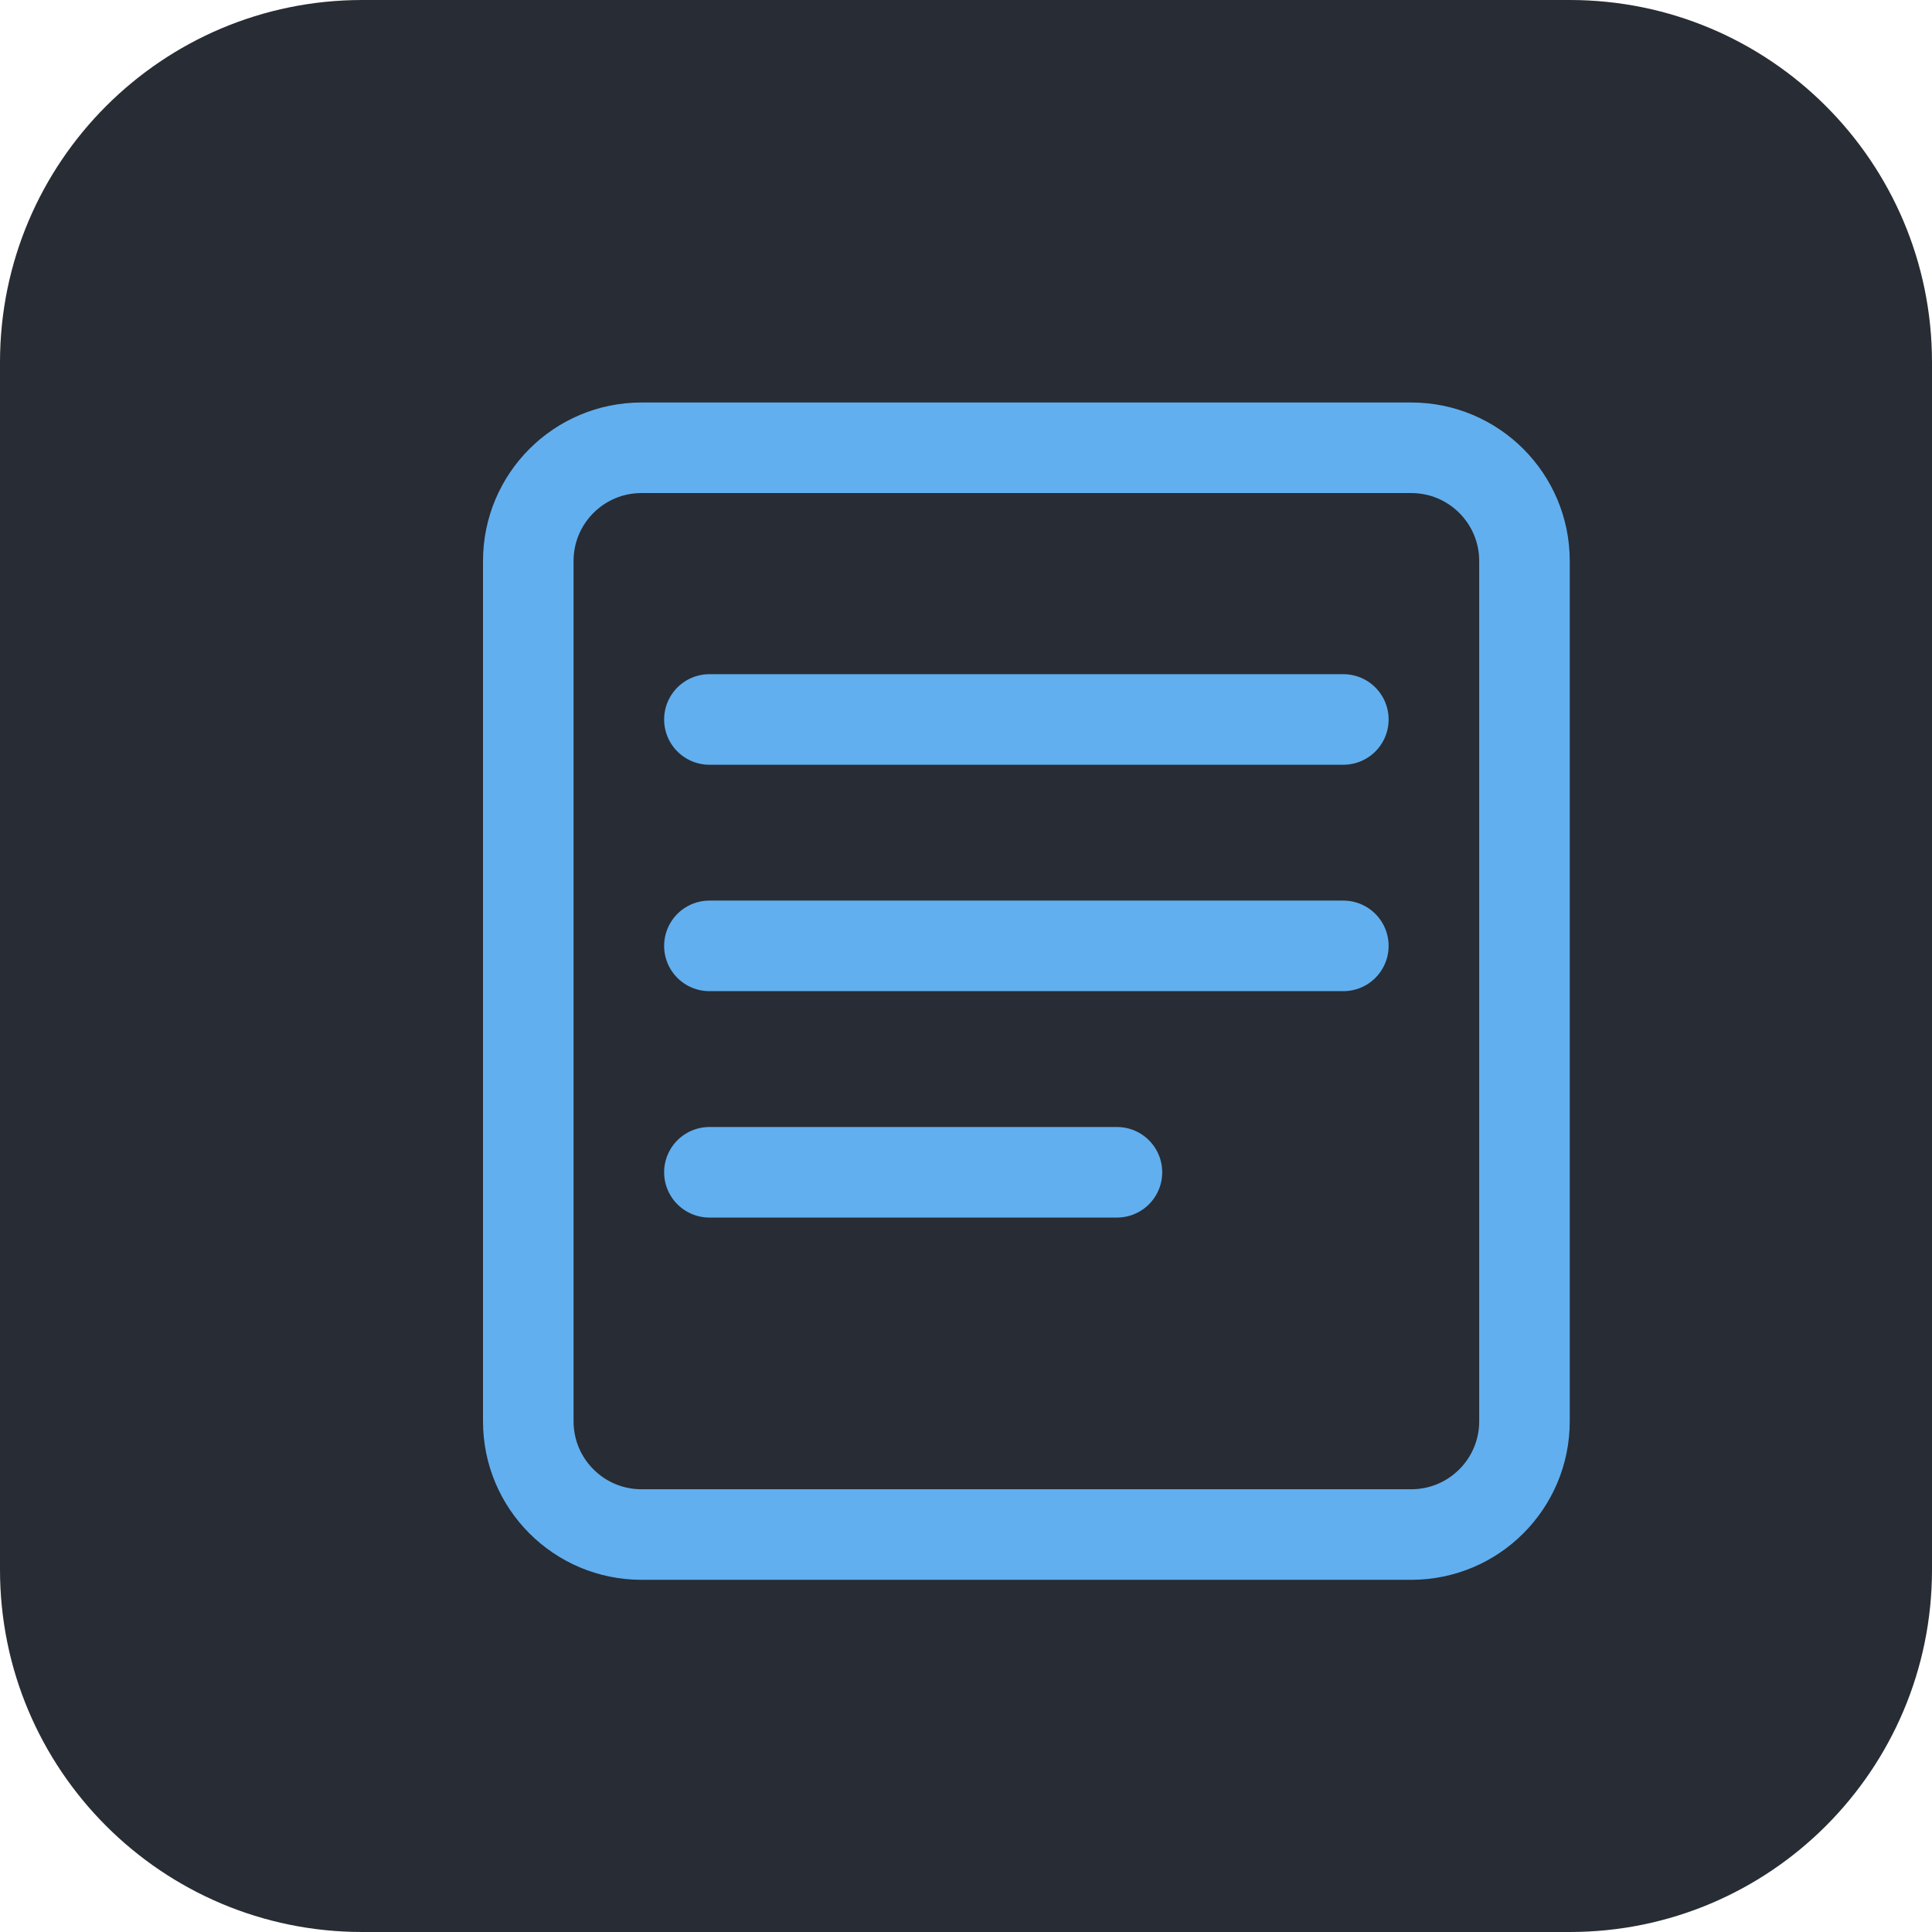
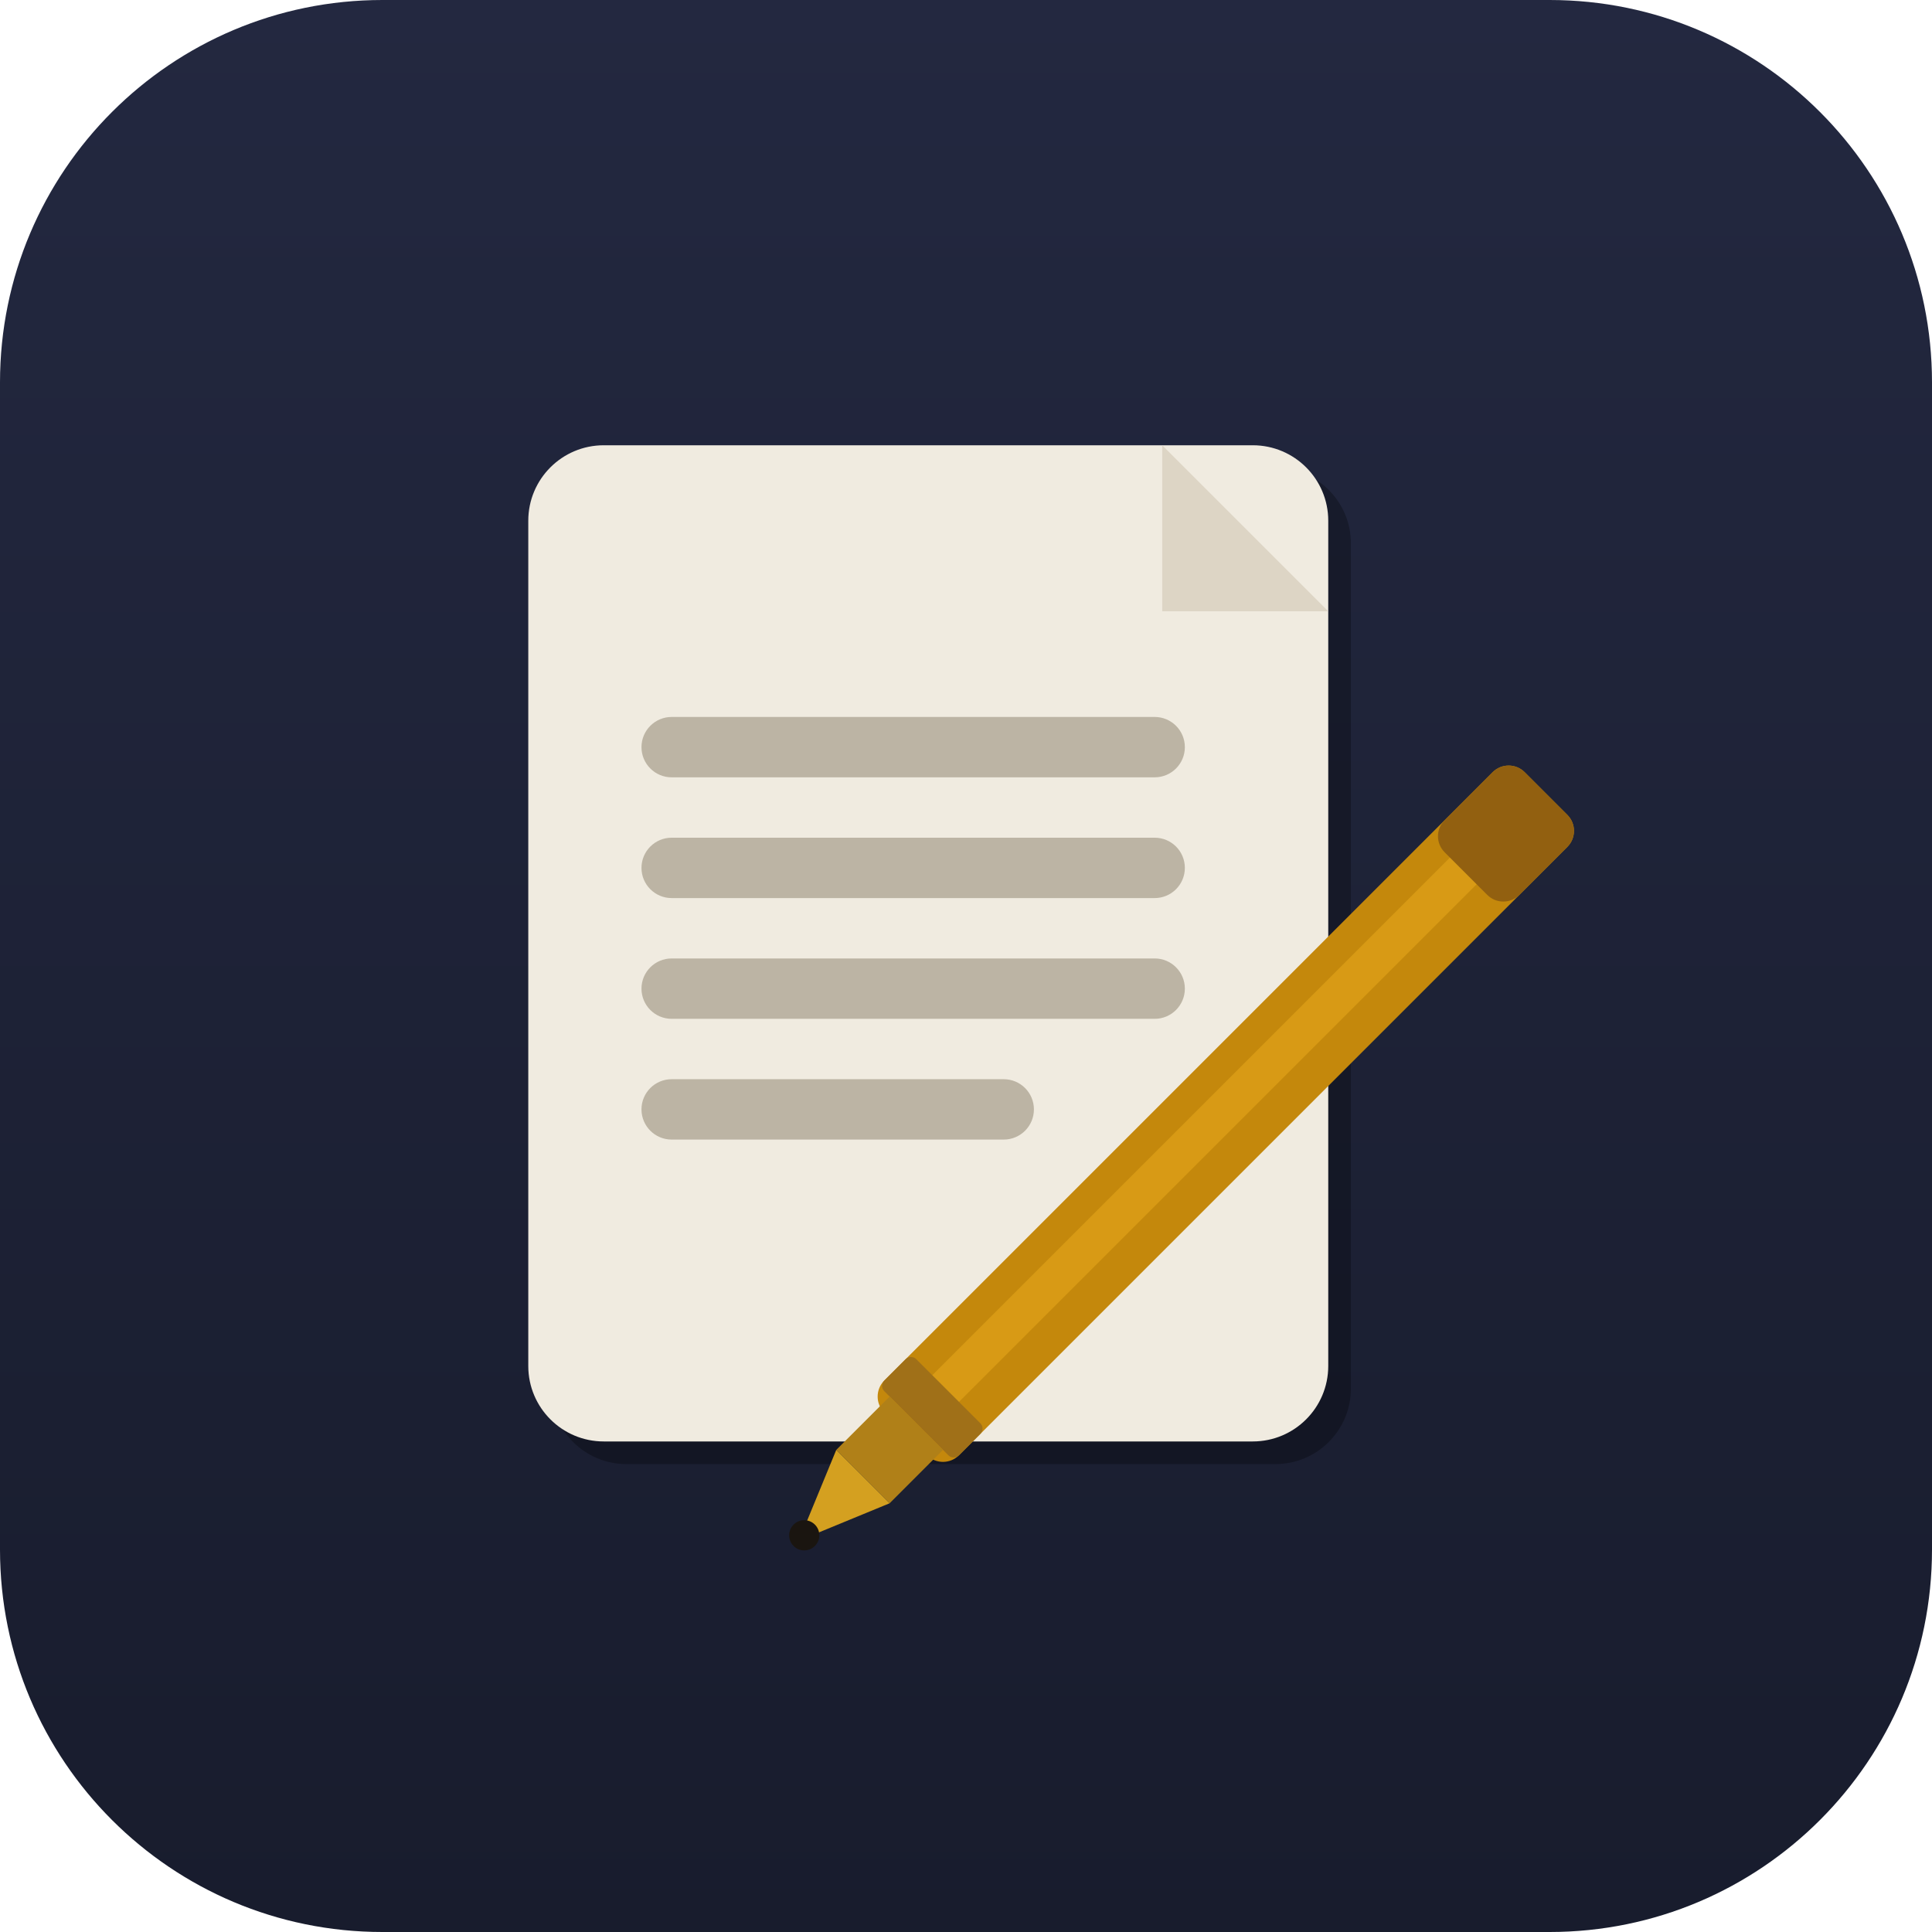
<svg xmlns="http://www.w3.org/2000/svg" viewBox="0 0 192 192">
-   <rect width="192" height="192" rx="36" fill="#282c34" />
-   <g transform="translate(48,40) scale(4.5)" fill="none" stroke="#61afef" stroke-width="2" stroke-linecap="round">
-     <rect x="1" y="1" width="22" height="24" rx="2.5" />
-     <line x1="5" y1="7" x2="19" y2="7" />
-     <line x1="5" y1="12" x2="19" y2="12" />
-     <line x1="5" y1="17" x2="14" y2="17" />
+   <defs>
+     <linearGradient id="bg" x1="0" y1="0" x2="0" y2="1">
+       <stop offset="0%" stop-color="#232840" />
+       <stop offset="100%" stop-color="#181c2d" />
+     </linearGradient>
+   </defs>
+   <rect width="192" height="192" rx="38" fill="url(#bg)" />
+   <g transform="translate(24, 24) scale(0.75)">
+     <rect x="41" y="30" width="106" height="132" rx="10" fill="rgba(0,0,0,0.28)" />
+     <rect x="38" y="27" width="106" height="132" rx="10" fill="#f0ebe0" />
+     <path d="M122 27 L144 49 L122 49 Z" fill="#ddd5c5" />
+     <rect x="53" y="63" width="72" height="8" rx="4" fill="#bcb4a4" />
+     <rect x="53" y="79" width="72" height="8" rx="4" fill="#bcb4a4" />
+     <rect x="53" y="95" width="72" height="8" rx="4" fill="#bcb4a4" />
+     <rect x="53" y="111" width="52" height="8" rx="4" fill="#bcb4a4" />
+     <g transform="translate(88,158) rotate(45)">
+       <rect x="-7" y="-120" width="14" height="120" rx="3" fill="#c4880c" />
+       <rect x="-3" y="-118" width="5" height="114" rx="2" fill="#f0b020" opacity="0.45" />
+       <rect x="-7" y="-120" width="14" height="15" rx="3" fill="#926010" />
+       <rect x="-7" y="-8" width="14" height="6" rx="1" fill="#a07018" />
+       <rect x="-5" y="-2" width="10" height="10" fill="#b08018" />
+       <polygon points="-5,8 5,8 0,20" fill="#d4a020" />
+       <circle cx="0" cy="19" r="2" fill="#1a1510" />
+     </g>
  </g>
</svg>
